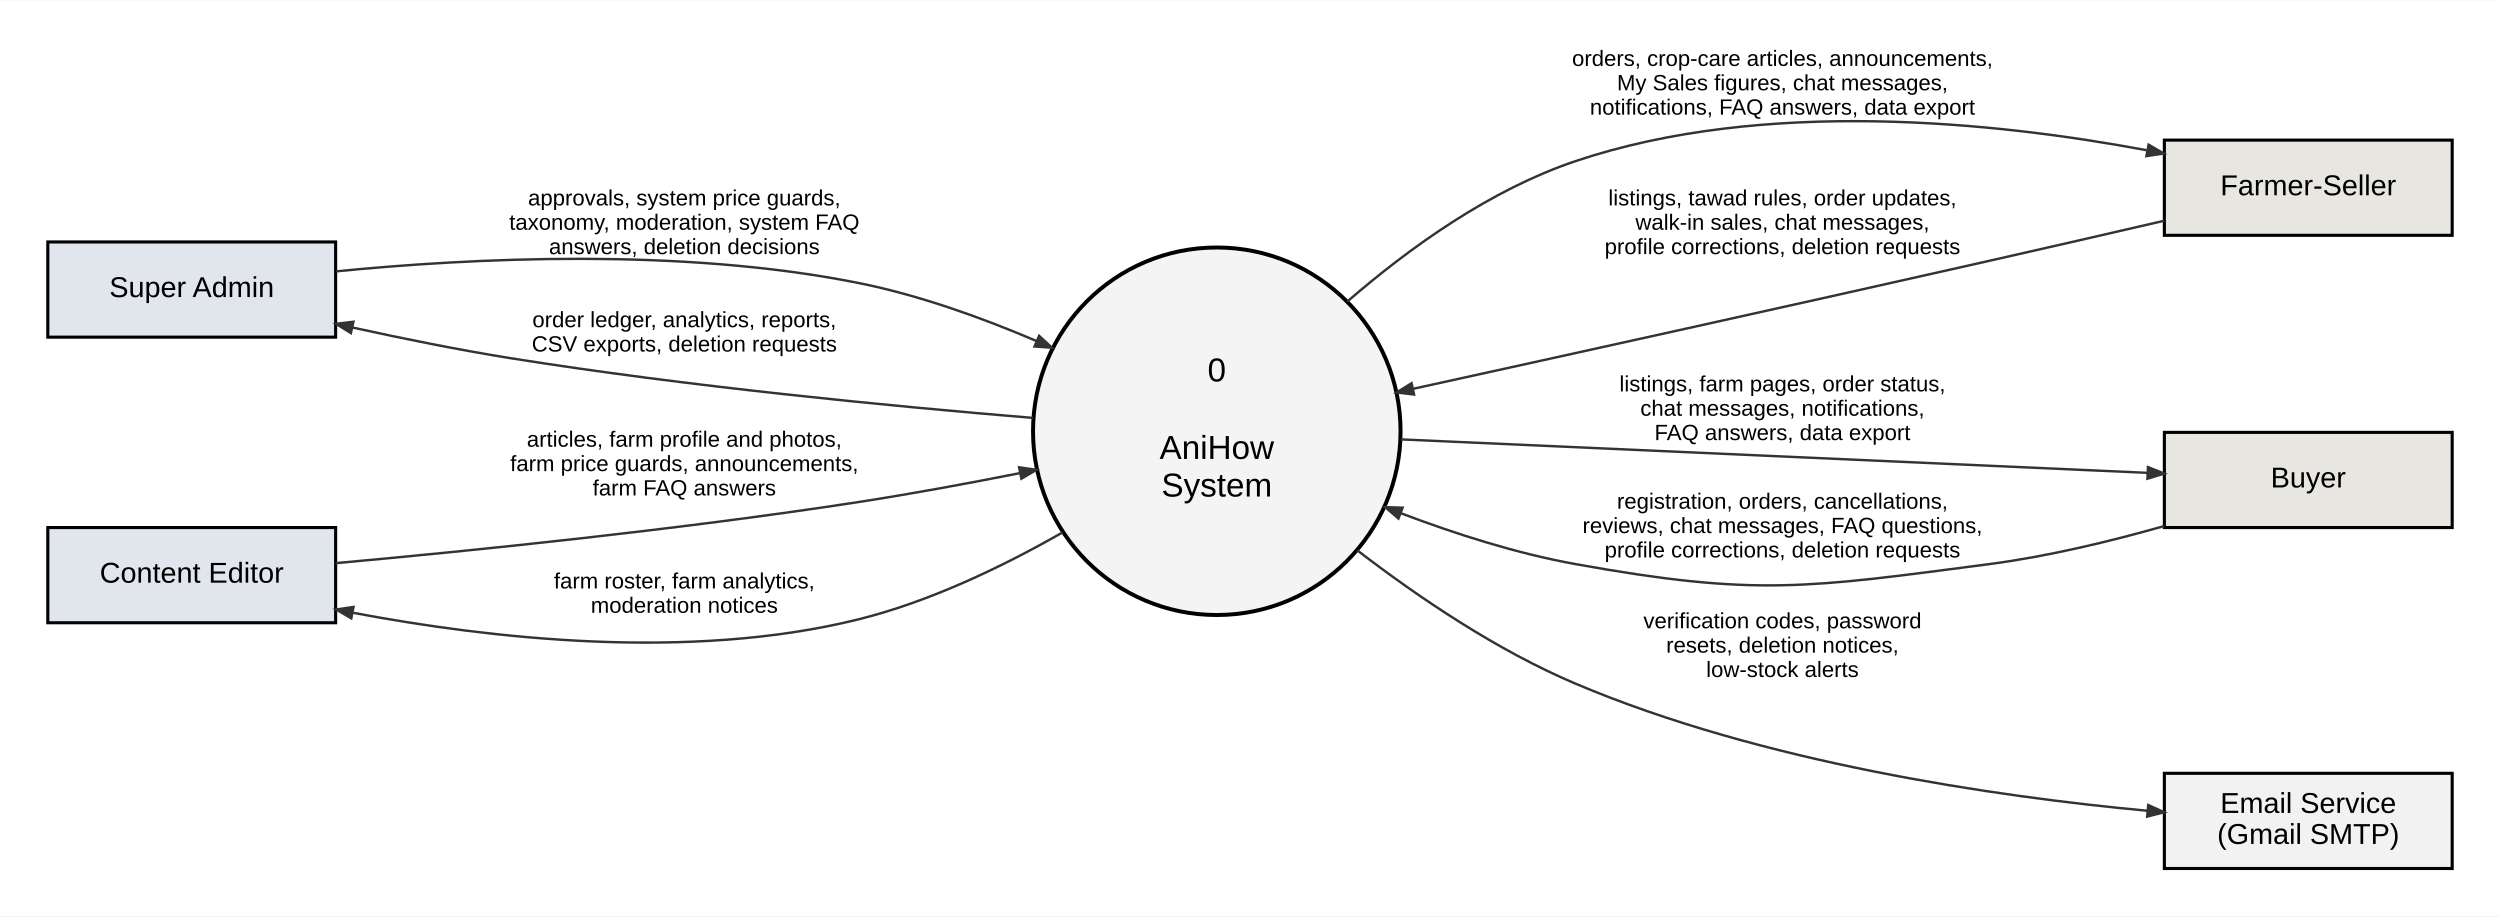
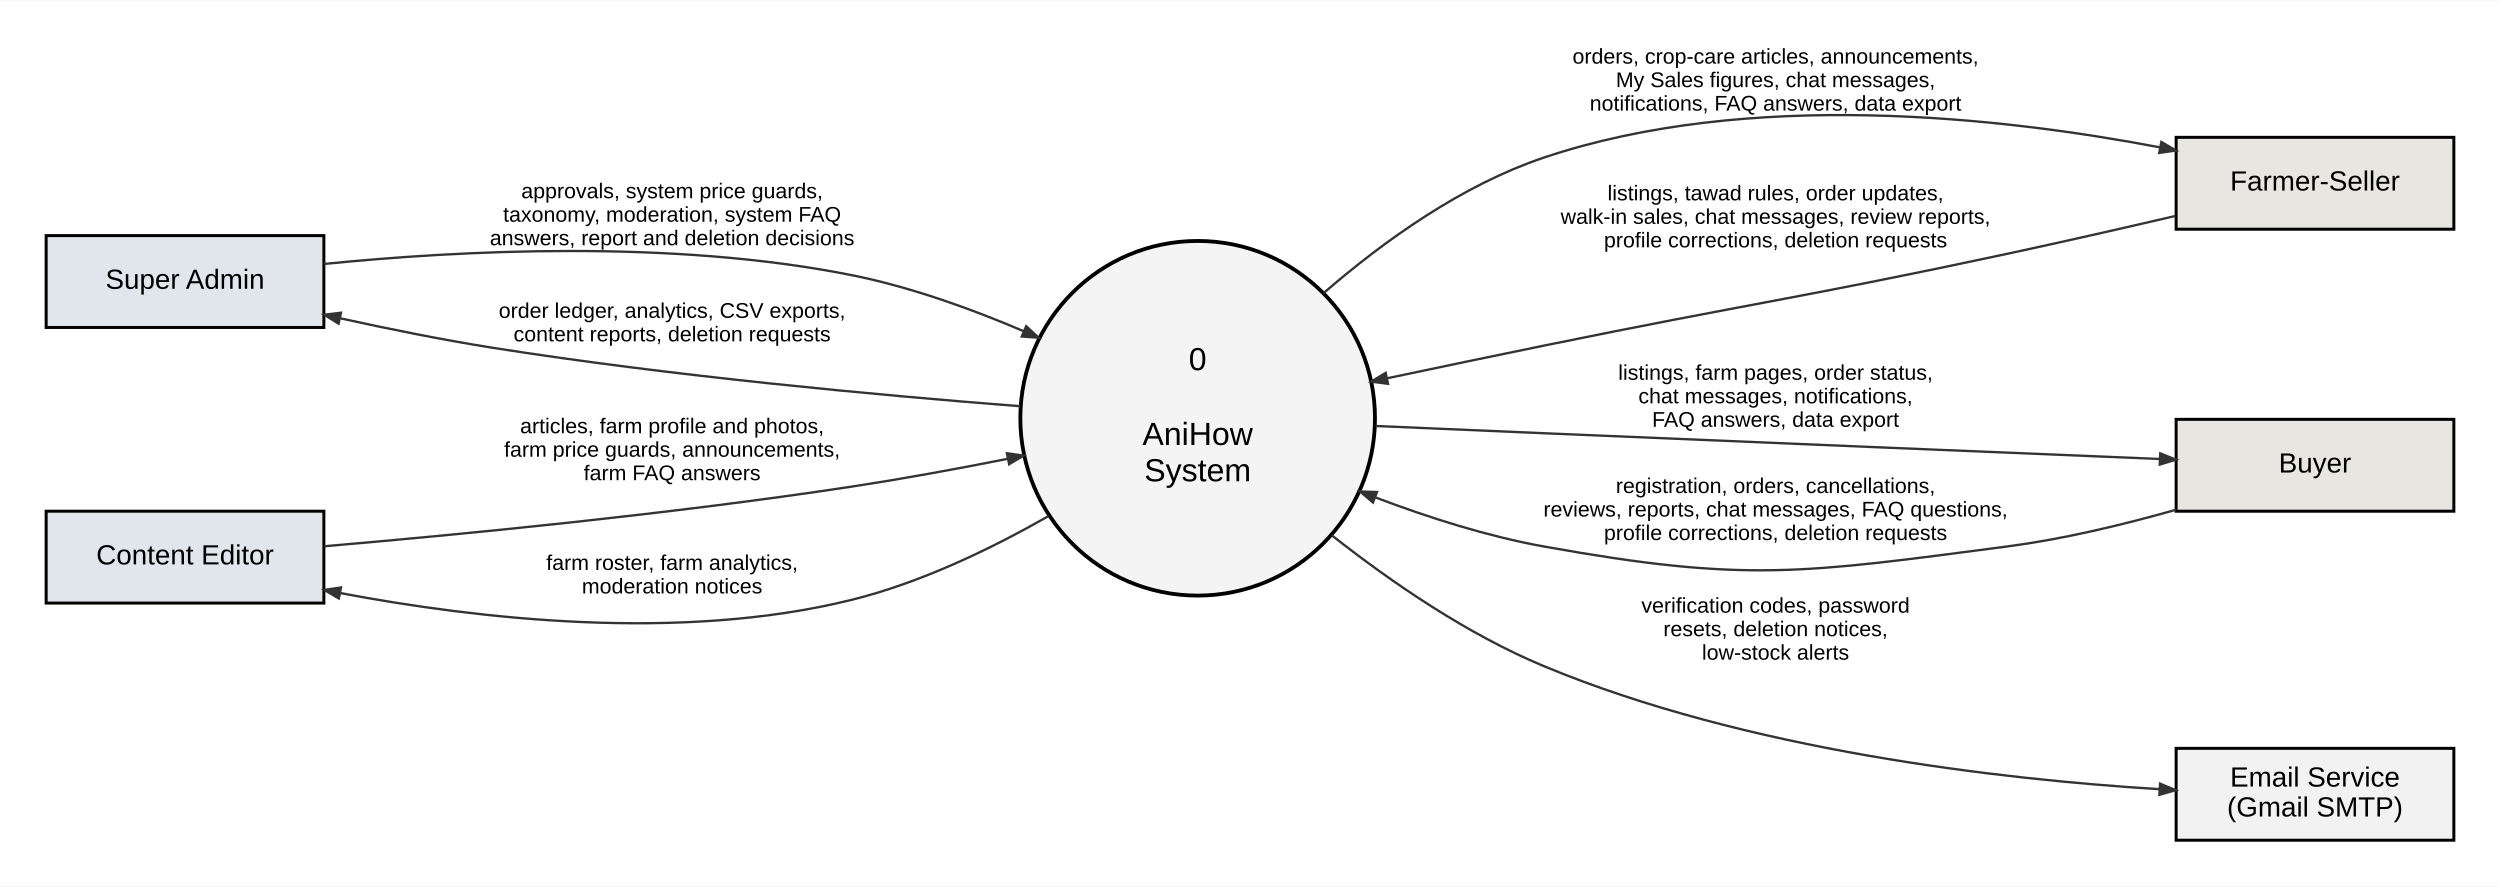
- <svg xmlns="http://www.w3.org/2000/svg" width="1129pt" height="414pt" viewBox="0.00 0.00 1129.20 413.70">
-   <g id="graph0" class="graph" transform="scale(1 1) rotate(0) translate(21.6 392.1)">
-     <polygon fill="white" stroke="transparent" points="-21.6,21.6 -21.6,-392.1 1107.6,-392.1 1107.6,21.6 -21.6,21.6" />
+ <svg xmlns="http://www.w3.org/2000/svg" width="1170pt" height="415pt" viewBox="0.00 0.00 1170.20 414.70">
+   <g id="graph0" class="graph" transform="scale(1 1) rotate(0) translate(21.6 393.1)">
+     <polygon fill="white" stroke="transparent" points="-21.6,21.6 -21.6,-393.1 1148.6,-393.1 1148.6,21.6 -21.6,21.6" />
    <g id="node1" class="node">
      <polygon fill="#e1e6ed" stroke="black" stroke-width="1.4" points="130,-283 0,-283 0,-240 130,-240 130,-283" />
      <text text-anchor="middle" x="65" y="-258.1" font-family="Liberation Sans" font-size="13.00">Super Admin</text>
    </g>
    <g id="node6" class="node">
-       <ellipse fill="#f4f4f4" stroke="black" stroke-width="1.8" cx="528" cy="-197.5" rx="83" ry="83" />
-       <text text-anchor="middle" x="528" y="-220" font-family="Liberation Sans" font-size="15.00">0</text>
-       <text text-anchor="middle" x="528" y="-185" font-family="Liberation Sans" font-size="15.00">AniHow</text>
-       <text text-anchor="middle" x="528" y="-168" font-family="Liberation Sans" font-size="15.00">System</text>
+       <ellipse fill="#f4f4f4" stroke="black" stroke-width="1.8" cx="539" cy="-197.5" rx="83" ry="83" />
+       <text text-anchor="middle" x="539" y="-220" font-family="Liberation Sans" font-size="15.00">0</text>
+       <text text-anchor="middle" x="539" y="-185" font-family="Liberation Sans" font-size="15.00">AniHow</text>
+       <text text-anchor="middle" x="539" y="-168" font-family="Liberation Sans" font-size="15.00">System</text>
    </g>
    <g id="edge1" class="edge">
-       <path fill="none" stroke="#333333" stroke-width="1.1" d="M130.21,-269.72C191.44,-275.78 285.94,-280.49 366,-264.5 393.14,-259.08 421.42,-248.99 446.57,-238.25" />
-       <polygon fill="#333333" stroke="#333333" stroke-width="1.1" points="447.75,-240.6 453.58,-235.21 445.66,-235.79 447.75,-240.6" />
-       <text text-anchor="middle" x="287.5" y="-299.5" font-family="Liberation Sans" font-size="10.00">approvals, system price guards,</text>
-       <text text-anchor="middle" x="287.5" y="-288.5" font-family="Liberation Sans" font-size="10.00">taxonomy, moderation, system FAQ</text>
-       <text text-anchor="middle" x="287.5" y="-277.5" font-family="Liberation Sans" font-size="10.00">answers, deletion decisions</text>
+       <path fill="none" stroke="#333333" stroke-width="1.1" d="M130.15,-269.74C193.54,-276.1 292.94,-281.29 377,-264.5 404.14,-259.08 432.42,-248.99 457.57,-238.25" />
+       <polygon fill="#333333" stroke="#333333" stroke-width="1.1" points="458.75,-240.6 464.58,-235.21 456.66,-235.79 458.75,-240.6" />
+       <text text-anchor="middle" x="293" y="-300.5" font-family="Liberation Sans" font-size="10.00">approvals, system price guards,</text>
+       <text text-anchor="middle" x="293" y="-289.5" font-family="Liberation Sans" font-size="10.00">taxonomy, moderation, system FAQ</text>
+       <text text-anchor="middle" x="293" y="-278.5" font-family="Liberation Sans" font-size="10.00">answers, report and deletion decisions</text>
    </g>
    <g id="node2" class="node">
      <polygon fill="#e1e6ed" stroke="black" stroke-width="1.4" points="130,-154 0,-154 0,-111 130,-111 130,-154" />
      <text text-anchor="middle" x="65" y="-129.1" font-family="Liberation Sans" font-size="13.00">Content Editor</text>
    </g>
    <g id="edge3" class="edge">
-       <path fill="none" stroke="#333333" stroke-width="1.1" d="M130,-137.92C190.88,-143.46 284.95,-153.01 366,-165.5 389.76,-169.16 415.35,-173.89 438.98,-178.57" />
-       <polygon fill="#333333" stroke="#333333" stroke-width="1.1" points="438.71,-181.2 446.58,-180.09 439.74,-176.05 438.71,-181.2" />
-       <text text-anchor="middle" x="287.5" y="-190.5" font-family="Liberation Sans" font-size="10.00">articles, farm profile and photos,</text>
-       <text text-anchor="middle" x="287.5" y="-179.5" font-family="Liberation Sans" font-size="10.00">farm price guards, announcements,</text>
-       <text text-anchor="middle" x="287.5" y="-168.5" font-family="Liberation Sans" font-size="10.00">farm FAQ answers</text>
+       <path fill="none" stroke="#333333" stroke-width="1.1" d="M130.25,-137.61C193.29,-143.02 292.05,-152.58 377,-165.5 400.77,-169.12 426.36,-173.82 449.99,-178.51" />
+       <polygon fill="#333333" stroke="#333333" stroke-width="1.1" points="449.72,-181.13 457.58,-180.03 450.75,-175.99 449.72,-181.13" />
+       <text text-anchor="middle" x="293" y="-190.5" font-family="Liberation Sans" font-size="10.00">articles, farm profile and photos,</text>
+       <text text-anchor="middle" x="293" y="-179.5" font-family="Liberation Sans" font-size="10.00">farm price guards, announcements,</text>
+       <text text-anchor="middle" x="293" y="-168.5" font-family="Liberation Sans" font-size="10.00">farm FAQ answers</text>
    </g>
    <g id="node3" class="node">
-       <polygon fill="#e8e6e0" stroke="black" stroke-width="1.4" points="1086,-329 956,-329 956,-286 1086,-286 1086,-329" />
-       <text text-anchor="middle" x="1021" y="-304.1" font-family="Liberation Sans" font-size="13.00">Farmer-Seller</text>
+       <polygon fill="#e8e6e0" stroke="black" stroke-width="1.4" points="1127,-329 997,-329 997,-286 1127,-286 1127,-329" />
+       <text text-anchor="middle" x="1062" y="-304.1" font-family="Liberation Sans" font-size="13.00">Farmer-Seller</text>
    </g>
    <g id="node4" class="node">
-       <polygon fill="#e8e6e0" stroke="black" stroke-width="1.4" points="1086,-197 956,-197 956,-154 1086,-154 1086,-197" />
-       <text text-anchor="middle" x="1021" y="-172.1" font-family="Liberation Sans" font-size="13.00">Buyer</text>
+       <polygon fill="#e8e6e0" stroke="black" stroke-width="1.4" points="1127,-197 997,-197 997,-154 1127,-154 1127,-197" />
+       <text text-anchor="middle" x="1062" y="-172.1" font-family="Liberation Sans" font-size="13.00">Buyer</text>
    </g>
    <g id="node5" class="node">
-       <polygon fill="#f2f2f2" stroke="black" stroke-width="1.4" points="1086,-43 956,-43 956,0 1086,0 1086,-43" />
-       <text text-anchor="middle" x="1021" y="-25.1" font-family="Liberation Sans" font-size="13.00">Email Service</text>
-       <text text-anchor="middle" x="1021" y="-11.1" font-family="Liberation Sans" font-size="13.00">(Gmail SMTP)</text>
+       <polygon fill="#f2f2f2" stroke="black" stroke-width="1.4" points="1127,-43 997,-43 997,0 1127,0 1127,-43" />
+       <text text-anchor="middle" x="1062" y="-25.1" font-family="Liberation Sans" font-size="13.00">Email Service</text>
+       <text text-anchor="middle" x="1062" y="-11.1" font-family="Liberation Sans" font-size="13.00">(Gmail SMTP)</text>
    </g>
    <g id="edge2" class="edge">
-       <path fill="none" stroke="#333333" stroke-width="1.1" d="M444.98,-203.52C380.57,-208.84 288.75,-217.76 209,-230.5 185.67,-234.23 160.43,-239.34 137.73,-244.33" />
-       <polygon fill="#333333" stroke="#333333" stroke-width="1.1" points="136.89,-241.83 130.14,-246.02 138.03,-246.96 136.89,-241.83" />
-       <text text-anchor="middle" x="287.5" y="-244.5" font-family="Liberation Sans" font-size="10.00">order ledger, analytics, reports,</text>
-       <text text-anchor="middle" x="287.5" y="-233.5" font-family="Liberation Sans" font-size="10.00">CSV exports, deletion requests</text>
+       <path fill="none" stroke="#333333" stroke-width="1.1" d="M455.87,-203.14C389.11,-208.34 292.63,-217.28 209,-230.5 185.67,-234.19 160.42,-239.29 137.72,-244.28" />
+       <polygon fill="#333333" stroke="#333333" stroke-width="1.1" points="136.88,-241.78 130.13,-245.97 138.02,-246.91 136.88,-241.78" />
+       <text text-anchor="middle" x="293" y="-244.5" font-family="Liberation Sans" font-size="10.00">order ledger, analytics, CSV exports,</text>
+       <text text-anchor="middle" x="293" y="-233.5" font-family="Liberation Sans" font-size="10.00">content reports, deletion requests</text>
    </g>
    <g id="edge4" class="edge">
-       <path fill="none" stroke="#333333" stroke-width="1.1" d="M458.27,-151.77C430.77,-136.07 398.06,-120.44 366,-112.5 289.72,-93.6 199.39,-103.85 137.93,-115.5" />
-       <polygon fill="#333333" stroke="#333333" stroke-width="1.1" points="137.07,-112.99 130.21,-117 138.07,-118.14 137.07,-112.99" />
-       <text text-anchor="middle" x="287.5" y="-126.5" font-family="Liberation Sans" font-size="10.00">farm roster, farm analytics,</text>
-       <text text-anchor="middle" x="287.5" y="-115.5" font-family="Liberation Sans" font-size="10.00">moderation notices</text>
+       <path fill="none" stroke="#333333" stroke-width="1.1" d="M469.27,-151.77C441.77,-136.07 409.06,-120.44 377,-112.5 296.76,-92.62 201.52,-103.59 137.77,-115.67" />
+       <polygon fill="#333333" stroke="#333333" stroke-width="1.1" points="137.01,-113.15 130.15,-117.15 138.01,-118.3 137.01,-113.15" />
+       <text text-anchor="middle" x="293" y="-126.5" font-family="Liberation Sans" font-size="10.00">farm roster, farm analytics,</text>
+       <text text-anchor="middle" x="293" y="-115.5" font-family="Liberation Sans" font-size="10.00">moderation notices</text>
    </g>
    <g id="edge5" class="edge">
-       <path fill="none" stroke="#333333" stroke-width="1.1" d="M586.93,-256.07C615.4,-280.73 651.77,-306.65 690,-319.5 775.16,-348.12 879.72,-337.2 948.01,-324.43" />
-       <polygon fill="#333333" stroke="#333333" stroke-width="1.1" points="948.88,-326.94 955.75,-322.95 947.89,-321.78 948.88,-326.94" />
-       <text text-anchor="middle" x="783.5" y="-362.5" font-family="Liberation Sans" font-size="10.00">orders, crop-care articles, announcements,</text>
-       <text text-anchor="middle" x="783.5" y="-351.5" font-family="Liberation Sans" font-size="10.00">My Sales figures, chat messages,</text>
-       <text text-anchor="middle" x="783.5" y="-340.5" font-family="Liberation Sans" font-size="10.00">notifications, FAQ answers, data export</text>
+       <path fill="none" stroke="#333333" stroke-width="1.1" d="M597.93,-256.07C626.4,-280.73 662.77,-306.65 701,-319.5 796.85,-351.71 915.24,-338.45 989.46,-324.3" />
+       <polygon fill="#333333" stroke="#333333" stroke-width="1.1" points="990.08,-326.85 996.94,-322.84 989.08,-321.7 990.08,-326.85" />
+       <text text-anchor="middle" x="809.5" y="-363.5" font-family="Liberation Sans" font-size="10.00">orders, crop-care articles, announcements,</text>
+       <text text-anchor="middle" x="809.5" y="-352.5" font-family="Liberation Sans" font-size="10.00">My Sales figures, chat messages,</text>
+       <text text-anchor="middle" x="809.5" y="-341.5" font-family="Liberation Sans" font-size="10.00">notifications, FAQ answers, data export</text>
    </g>
    <g id="edge6" class="edge">
-       <path fill="none" stroke="#333333" stroke-width="1.1" d="M616.78,-216.69C687.18,-232.14 788.48,-254.49 877,-274.5 902.85,-280.34 931.29,-286.88 955.96,-292.59" />
-       <polygon fill="#333333" stroke="#333333" stroke-width="1.1" points="617.1,-214.08 609.21,-215.03 615.98,-219.2 617.1,-214.08" />
-       <text text-anchor="middle" x="783.5" y="-299.5" font-family="Liberation Sans" font-size="10.00">listings, tawad rules, order updates,</text>
-       <text text-anchor="middle" x="783.5" y="-288.5" font-family="Liberation Sans" font-size="10.00">walk-in sales, chat messages,</text>
-       <text text-anchor="middle" x="783.5" y="-277.5" font-family="Liberation Sans" font-size="10.00">profile corrections, deletion requests</text>
+       <path fill="none" stroke="#333333" stroke-width="1.1" d="M627.85,-216.26C651.58,-221.27 677.26,-226.64 701,-231.5 797.32,-251.21 821.87,-253.89 918,-274.5 943.78,-280.03 972.09,-286.48 996.67,-292.21" />
+       <polygon fill="#333333" stroke="#333333" stroke-width="1.1" points="628.09,-213.63 620.21,-214.65 627.01,-218.77 628.09,-213.63" />
+       <text text-anchor="middle" x="809.5" y="-299.5" font-family="Liberation Sans" font-size="10.00">listings, tawad rules, order updates,</text>
+       <text text-anchor="middle" x="809.5" y="-288.5" font-family="Liberation Sans" font-size="10.00">walk-in sales, chat messages, review reports,</text>
+       <text text-anchor="middle" x="809.5" y="-277.5" font-family="Liberation Sans" font-size="10.00">profile corrections, deletion requests</text>
    </g>
    <g id="edge7" class="edge">
-       <path fill="none" stroke="#333333" stroke-width="1.1" d="M611.18,-193.82C705.49,-189.59 858.63,-182.73 948.29,-178.71" />
-       <polygon fill="#333333" stroke="#333333" stroke-width="1.1" points="948.59,-181.33 955.96,-178.37 948.35,-176.08 948.59,-181.33" />
-       <text text-anchor="middle" x="783.5" y="-215.5" font-family="Liberation Sans" font-size="10.00">listings, farm pages, order status,</text>
-       <text text-anchor="middle" x="783.5" y="-204.5" font-family="Liberation Sans" font-size="10.00">chat messages, notifications,</text>
-       <text text-anchor="middle" x="783.5" y="-193.5" font-family="Liberation Sans" font-size="10.00">FAQ answers, data export</text>
+       <path fill="none" stroke="#333333" stroke-width="1.1" d="M622.32,-193.89C647.56,-192.79 675.42,-191.59 701,-190.5 800.95,-186.24 916.51,-181.45 989.17,-178.45" />
+       <polygon fill="#333333" stroke="#333333" stroke-width="1.1" points="989.56,-181.07 996.94,-178.13 989.34,-175.82 989.56,-181.07" />
+       <text text-anchor="middle" x="809.5" y="-215.5" font-family="Liberation Sans" font-size="10.00">listings, farm pages, order status,</text>
+       <text text-anchor="middle" x="809.5" y="-204.5" font-family="Liberation Sans" font-size="10.00">chat messages, notifications,</text>
+       <text text-anchor="middle" x="809.5" y="-193.5" font-family="Liberation Sans" font-size="10.00">FAQ answers, data export</text>
    </g>
    <g id="edge8" class="edge">
-       <path fill="none" stroke="#333333" stroke-width="1.1" d="M611.26,-160.43C636.05,-151.02 663.68,-142.24 690,-137.5 771.79,-122.75 794.59,-126.74 877,-137.5 903.24,-140.93 931.51,-147.75 955.93,-154.68" />
-       <polygon fill="#333333" stroke="#333333" stroke-width="1.1" points="610.05,-158.08 604,-163.23 611.94,-162.98 610.05,-158.08" />
-       <text text-anchor="middle" x="783.5" y="-162.5" font-family="Liberation Sans" font-size="10.00">registration, orders, cancellations,</text>
-       <text text-anchor="middle" x="783.5" y="-151.5" font-family="Liberation Sans" font-size="10.00">reviews, chat messages, FAQ questions,</text>
-       <text text-anchor="middle" x="783.5" y="-140.5" font-family="Liberation Sans" font-size="10.00">profile corrections, deletion requests</text>
+       <path fill="none" stroke="#333333" stroke-width="1.1" d="M622.26,-160.43C647.05,-151.02 674.68,-142.24 701,-137.5 795.91,-120.39 822.37,-125.01 918,-137.5 944.24,-140.93 972.51,-147.75 996.93,-154.68" />
+       <polygon fill="#333333" stroke="#333333" stroke-width="1.1" points="621.05,-158.08 615,-163.23 622.94,-162.98 621.05,-158.08" />
+       <text text-anchor="middle" x="809.5" y="-162.5" font-family="Liberation Sans" font-size="10.00">registration, orders, cancellations,</text>
+       <text text-anchor="middle" x="809.5" y="-151.5" font-family="Liberation Sans" font-size="10.00">reviews, reports, chat messages, FAQ questions,</text>
+       <text text-anchor="middle" x="809.5" y="-140.5" font-family="Liberation Sans" font-size="10.00">profile corrections, deletion requests</text>
    </g>
    <g id="edge9" class="edge">
-       <path fill="none" stroke="#333333" stroke-width="1.1" d="M591.37,-143.78C619.77,-121.95 654.84,-98.4 690,-83.5 774.37,-47.74 879.55,-32.52 948.17,-26.1" />
-       <polygon fill="#333333" stroke="#333333" stroke-width="1.1" points="948.71,-28.68 955.94,-25.39 948.23,-23.46 948.71,-28.68" />
-       <text text-anchor="middle" x="783.5" y="-108.5" font-family="Liberation Sans" font-size="10.00">verification codes, password</text>
-       <text text-anchor="middle" x="783.5" y="-97.5" font-family="Liberation Sans" font-size="10.00">resets, deletion notices,</text>
-       <text text-anchor="middle" x="783.5" y="-86.5" font-family="Liberation Sans" font-size="10.00">low-stock alerts</text>
+       <path fill="none" stroke="#333333" stroke-width="1.1" d="M601.71,-142.77C630.11,-120.4 665.38,-96.34 701,-81.5 795.72,-42.04 914.66,-28.49 989.27,-23.87" />
+       <polygon fill="#333333" stroke="#333333" stroke-width="1.1" points="989.47,-26.48 996.8,-23.42 989.16,-21.24 989.47,-26.48" />
+       <text text-anchor="middle" x="809.5" y="-106.5" font-family="Liberation Sans" font-size="10.00">verification codes, password</text>
+       <text text-anchor="middle" x="809.5" y="-95.5" font-family="Liberation Sans" font-size="10.00">resets, deletion notices,</text>
+       <text text-anchor="middle" x="809.5" y="-84.5" font-family="Liberation Sans" font-size="10.00">low-stock alerts</text>
    </g>
  </g>
</svg>
